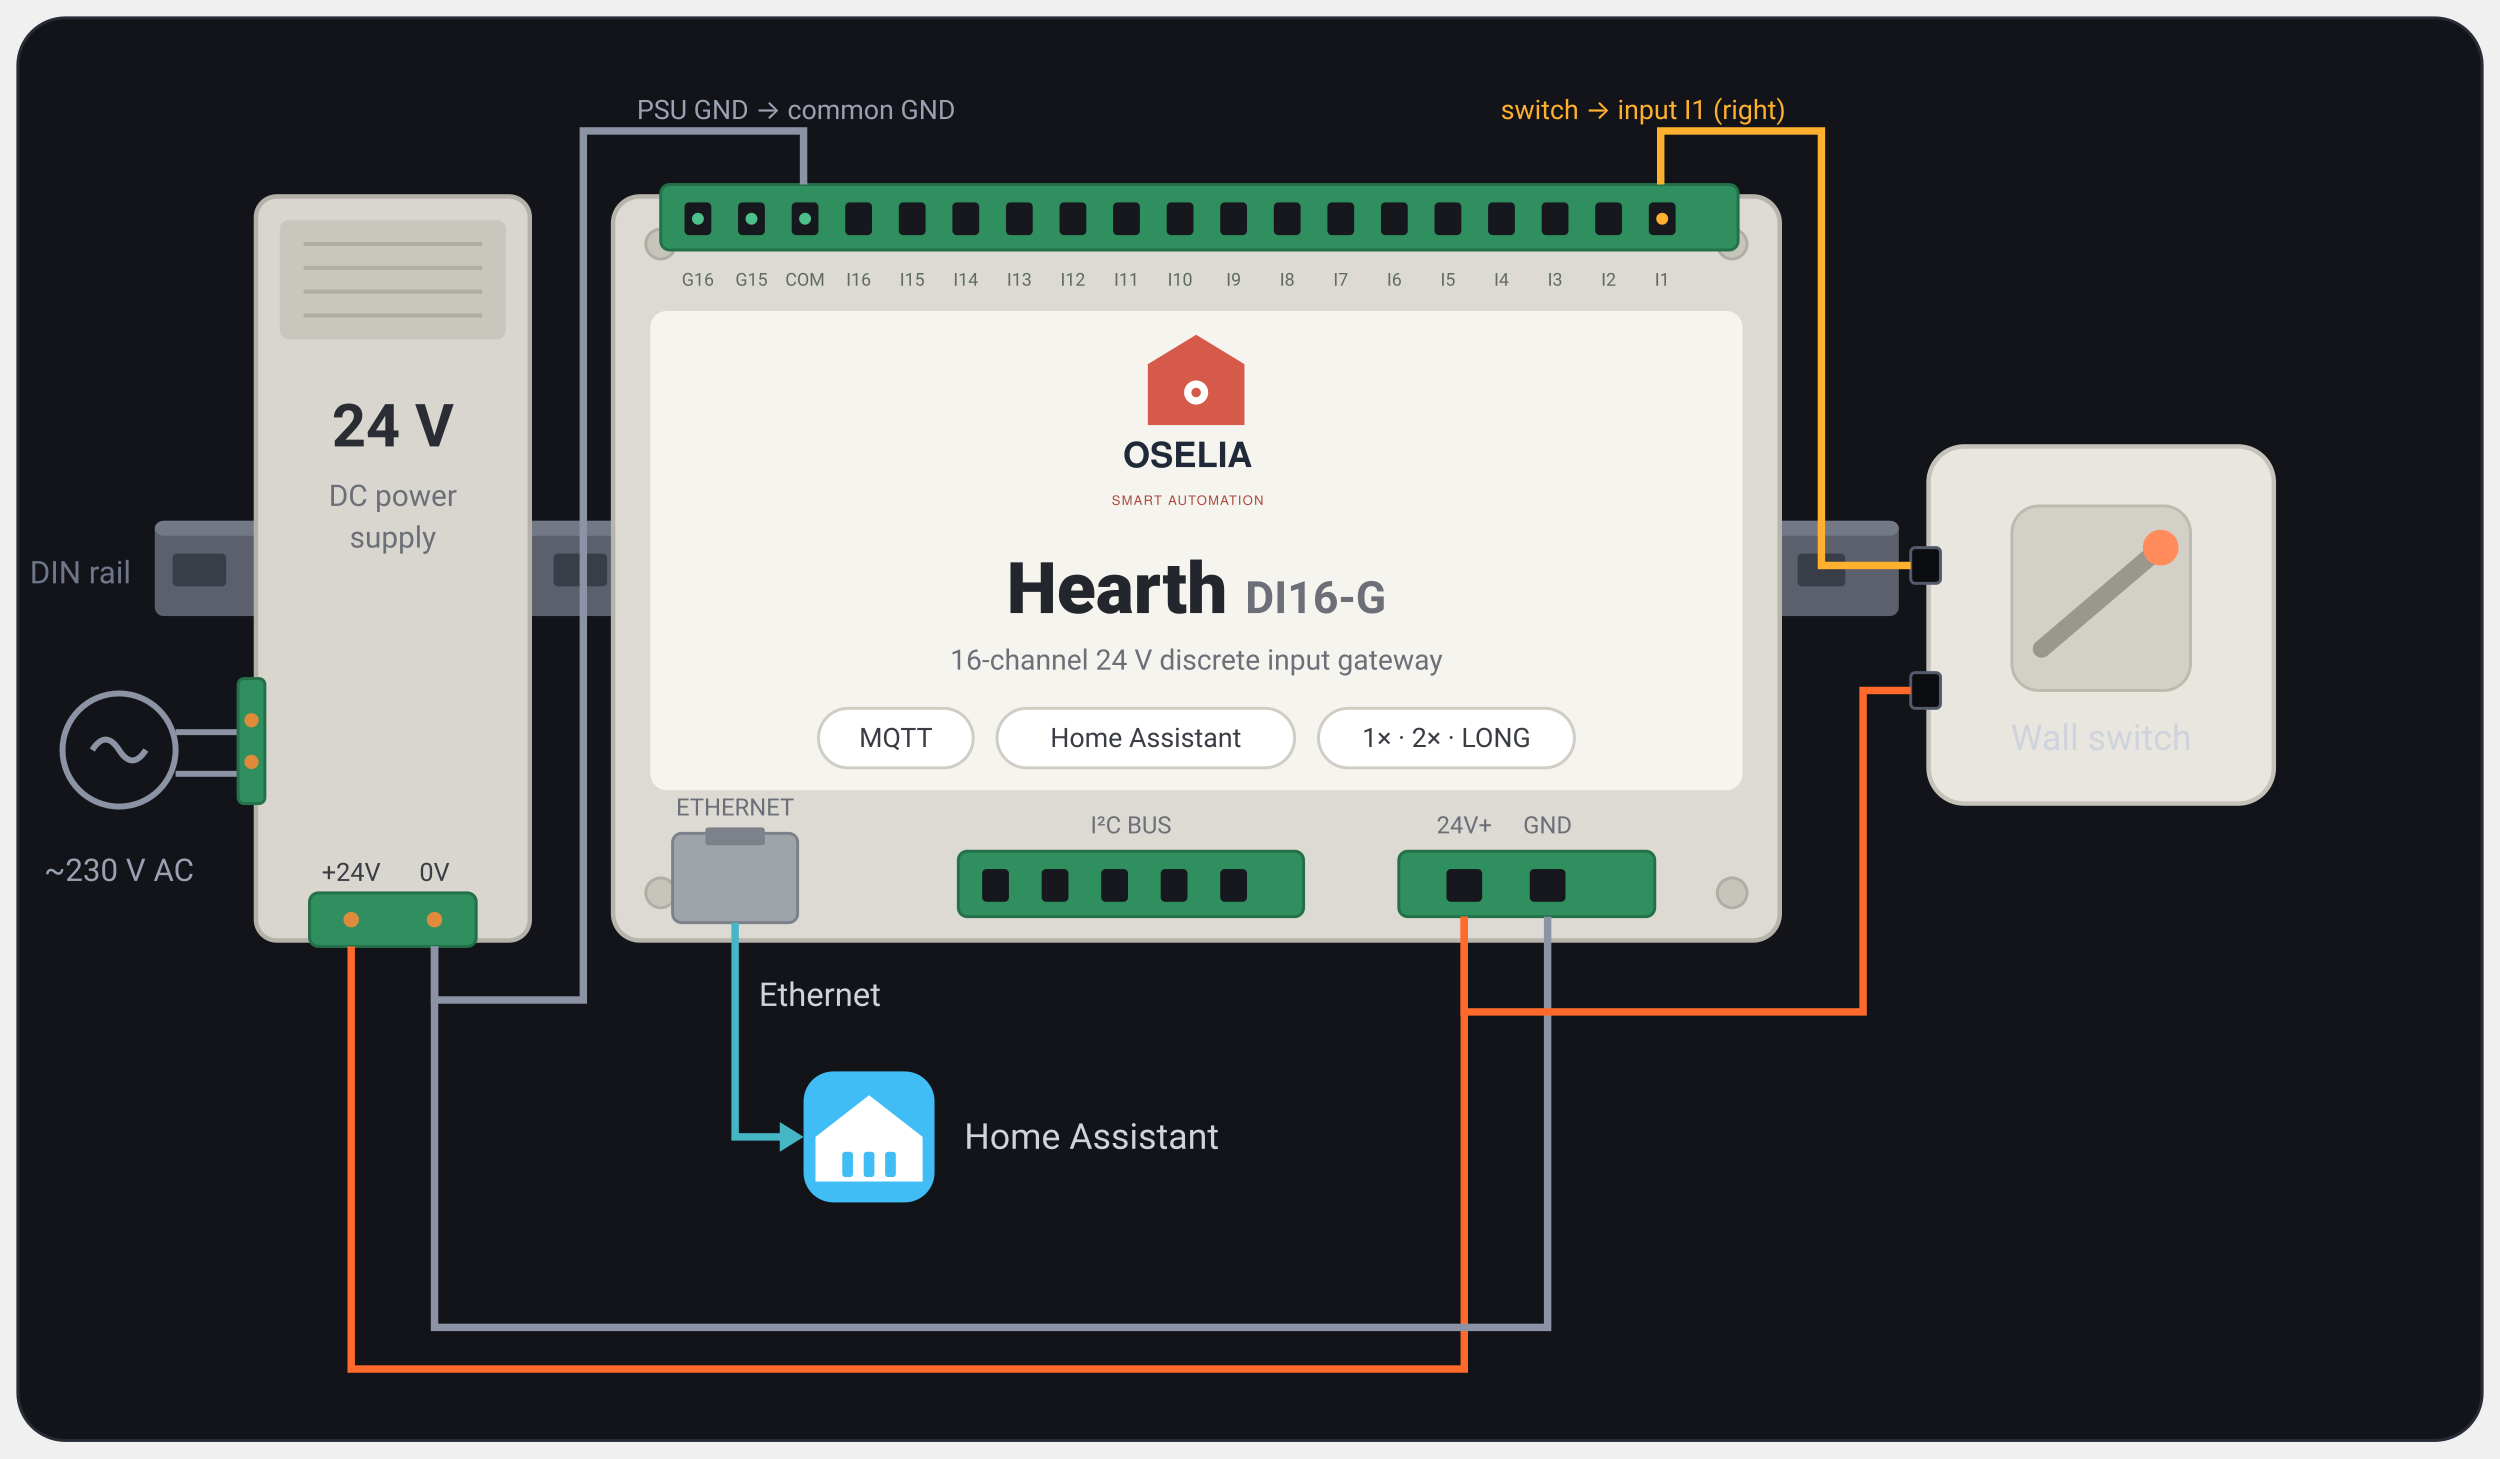
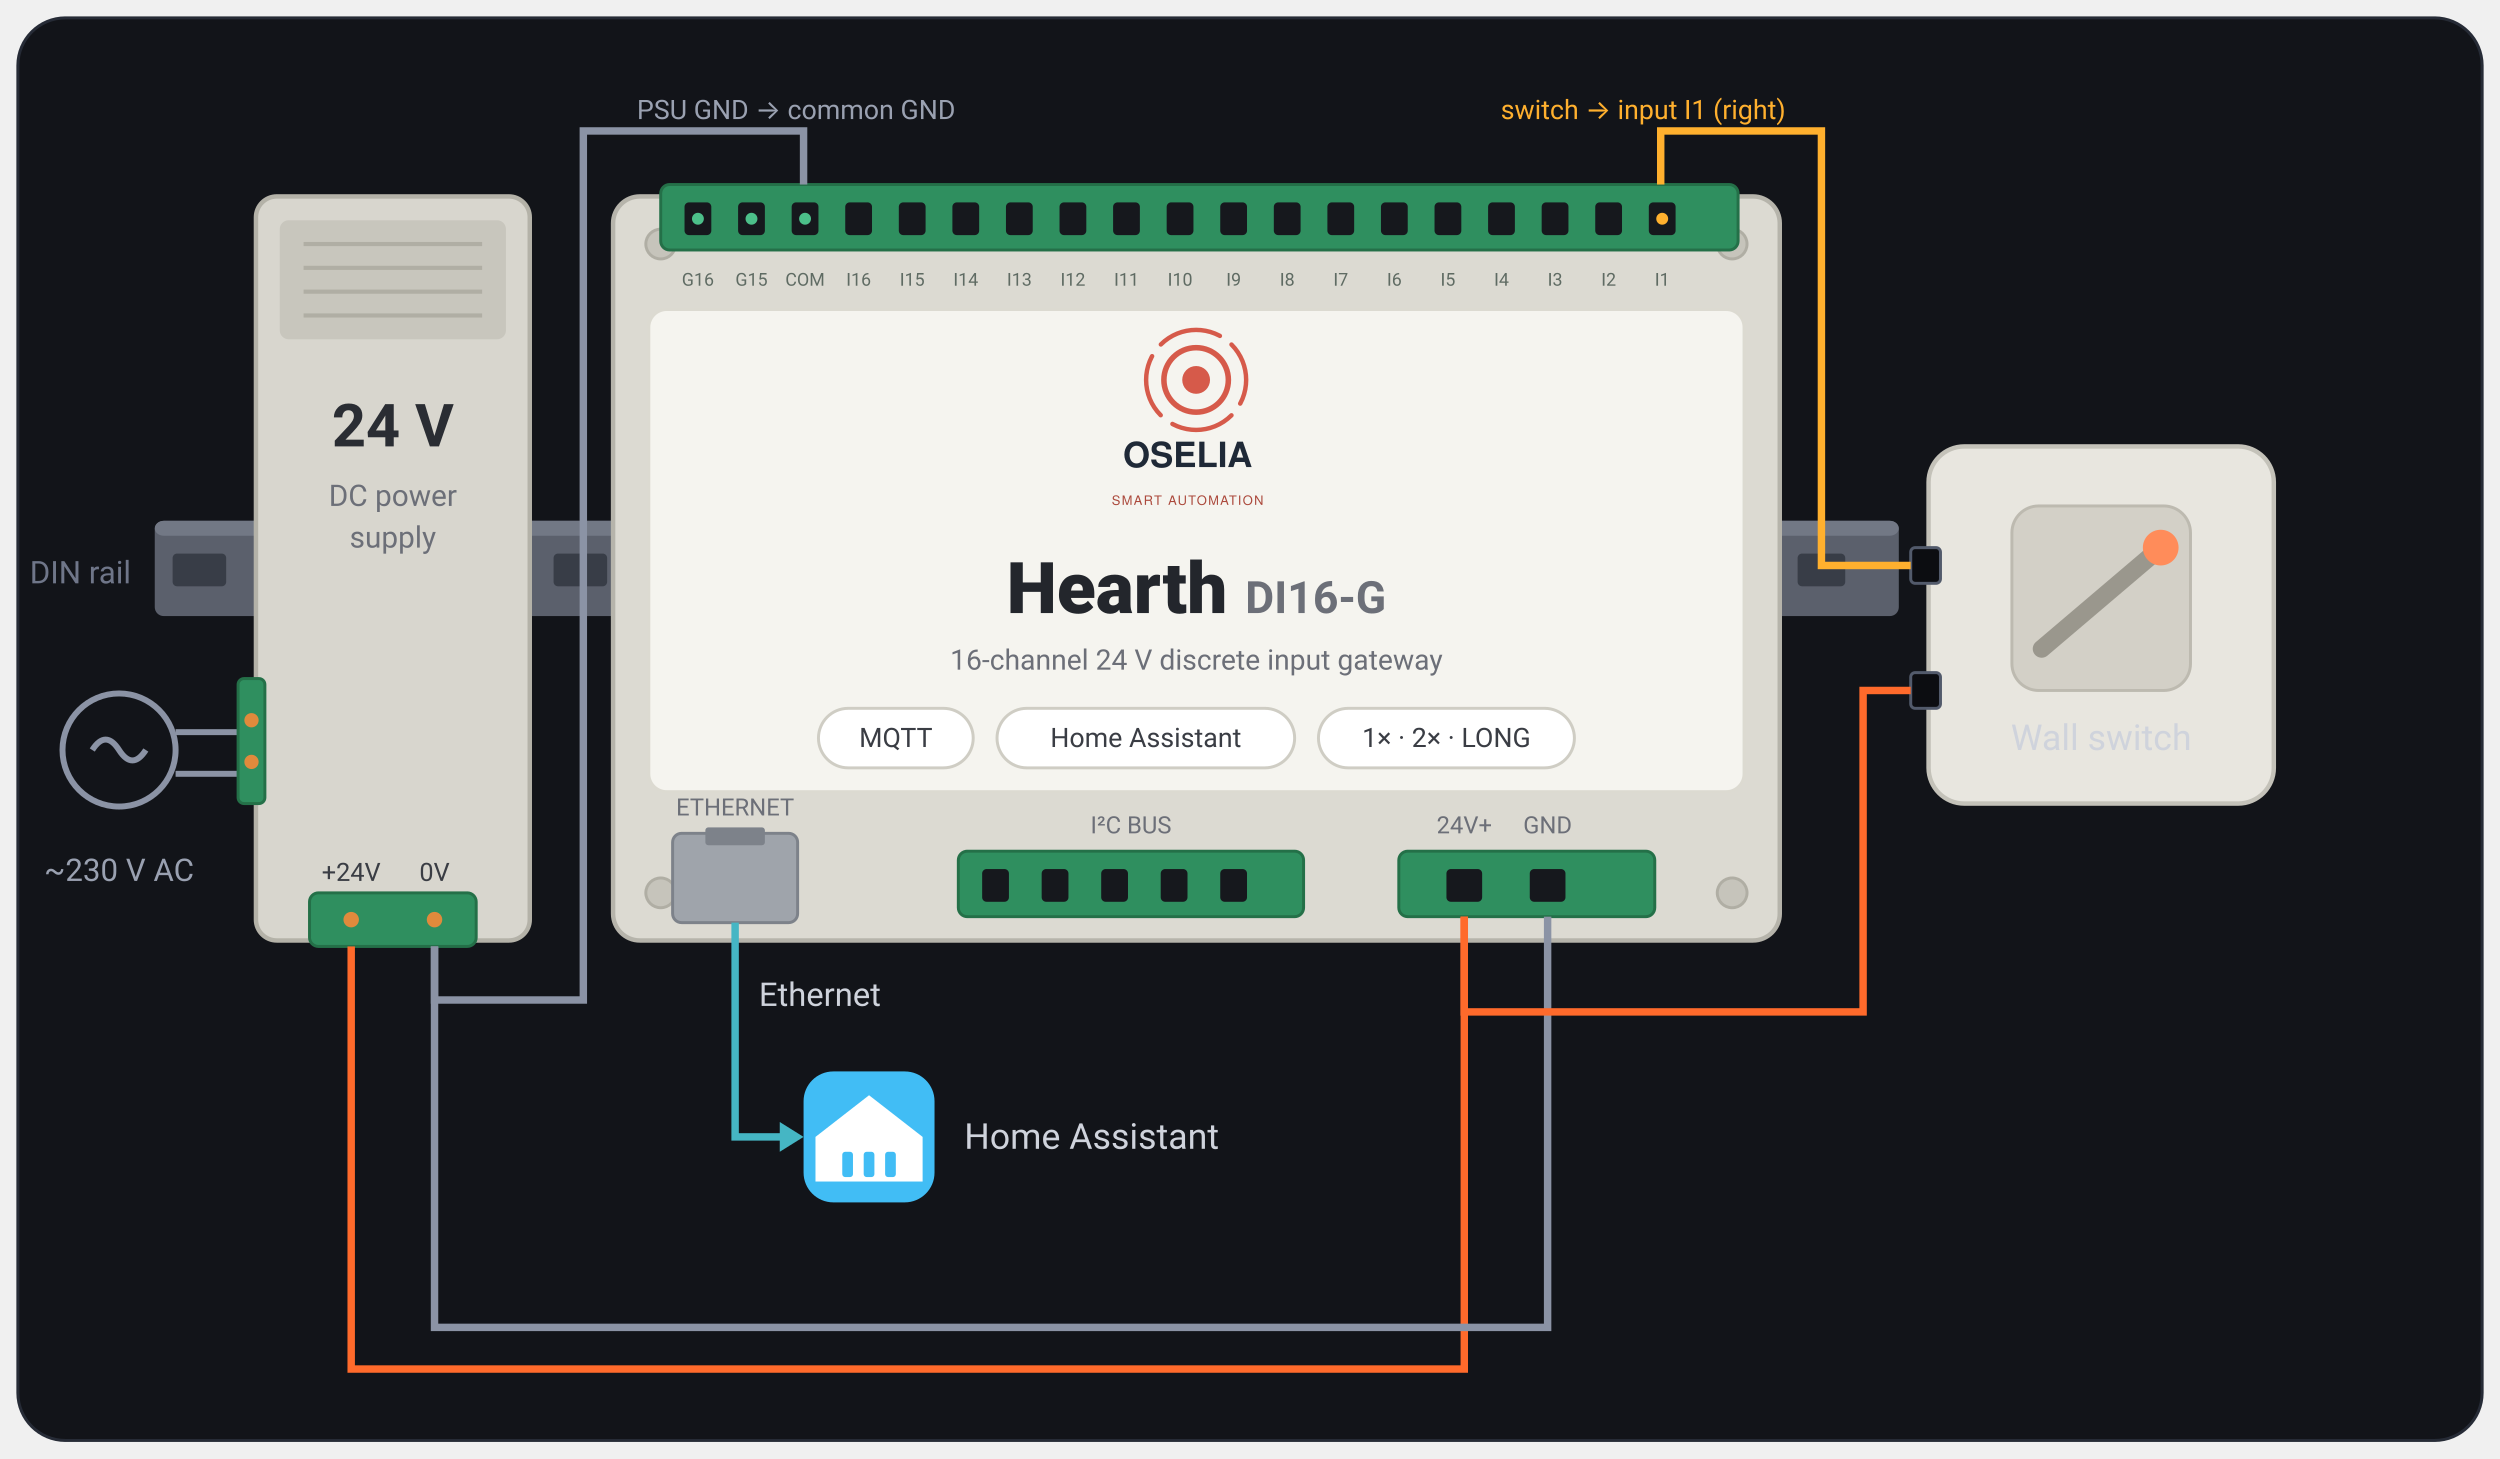
<svg xmlns="http://www.w3.org/2000/svg" viewBox="0 0 840 490" role="img" aria-label="A 24 V power supply, the OSELIA Hearth DI16-G gateway and a wall switch on a DIN rail, wired to Home Assistant" font-family="ui-sans-serif, system-ui, -apple-system, Segoe UI, Roboto, sans-serif">
  <rect x="6" y="6" width="828" height="478" rx="16" fill="#121419" stroke="#262b36" />
  <g>
    <rect x="52" y="175" width="586" height="32" rx="3" fill="#5b606c" />
    <rect x="52" y="175" width="586" height="5" rx="3" fill="#727885" />
    <g fill="#383d47">
      <rect x="58" y="186" width="18" height="11" rx="1.5" />
      <rect x="186" y="186" width="18" height="11" rx="1.5" />
      <rect x="604" y="186" width="16" height="11" rx="1.5" />
    </g>
    <text x="10" y="196" font-size="10.5" fill="#6f7689">DIN rail</text>
  </g>
  <g>
    <circle cx="40" cy="252" r="19" fill="none" stroke="#8b93a5" stroke-width="2" />
    <path d="M31 252 q4.5 -7 9 0 t9 0" fill="none" stroke="#8b93a5" stroke-width="2" />
    <text x="40" y="296" font-size="10.5" fill="#9aa1b1" text-anchor="middle">~230 V AC</text>
    <path d="M59 246 H82" stroke="#8b93a5" stroke-width="2" />
    <path d="M59 260 H82" stroke="#8b93a5" stroke-width="2" />
  </g>
  <g>
    <rect x="86" y="66" width="92" height="250" rx="7" fill="#d8d6ce" stroke="#b4b2a8" stroke-width="1.5" />
    <rect x="94" y="74" width="76" height="40" rx="3" fill="#c8c6bd" />
    <g stroke="#b0aea4" stroke-width="1.4">
      <path d="M102 82 H162" />
      <path d="M102 90 H162" />
      <path d="M102 98 H162" />
      <path d="M102 106 H162" />
    </g>
    <text x="132" y="150" font-size="20" font-weight="700" fill="#2a2d33" text-anchor="middle">24 V</text>
    <text x="132" y="170" font-size="10" fill="#6c6f78" text-anchor="middle">DC power</text>
    <text x="132" y="184" font-size="10" fill="#6c6f78" text-anchor="middle">supply</text>
    <rect x="80" y="228" width="9" height="42" rx="2" fill="#2f8f5f" stroke="#247048" />
    <circle cx="84.5" cy="242" r="2.4" fill="#e08a3c" />
    <circle cx="84.5" cy="256" r="2.4" fill="#e08a3c" />
    <rect x="104" y="300" width="56" height="18" rx="3" fill="#2f8f5f" stroke="#247048" />
    <circle cx="118" cy="309" r="2.6" fill="#e08a3c" />
    <circle cx="146" cy="309" r="2.6" fill="#e08a3c" />
    <text x="118" y="296" font-size="8.5" fill="#3a3d44" text-anchor="middle">+24V</text>
    <text x="146" y="296" font-size="8.5" fill="#3a3d44" text-anchor="middle">0V</text>
  </g>
  <g>
    <rect x="206" y="66" width="392" height="250" rx="9" fill="#dcdad2" stroke="#b6b4ab" stroke-width="1.5" />
    <g fill="#c6c4bb" stroke="#b0aea4">
      <circle cx="222" cy="82" r="5" />
      <circle cx="582" cy="82" r="5" />
      <circle cx="222" cy="300" r="5" />
      <circle cx="582" cy="300" r="5" />
    </g>
    <rect x="222" y="62" width="362" height="22" rx="3" fill="#2f8f5f" stroke="#247048" />
    <g fill="#16181d">
      <rect x="230" y="68" width="9" height="11" rx="1.5" />
      <rect x="248" y="68" width="9" height="11" rx="1.5" />
      <rect x="266" y="68" width="9" height="11" rx="1.5" />
      <rect x="284" y="68" width="9" height="11" rx="1.5" />
      <rect x="302" y="68" width="9" height="11" rx="1.5" />
      <rect x="320" y="68" width="9" height="11" rx="1.5" />
      <rect x="338" y="68" width="9" height="11" rx="1.5" />
      <rect x="356" y="68" width="9" height="11" rx="1.5" />
      <rect x="374" y="68" width="9" height="11" rx="1.5" />
      <rect x="392" y="68" width="9" height="11" rx="1.5" />
      <rect x="410" y="68" width="9" height="11" rx="1.5" />
      <rect x="428" y="68" width="9" height="11" rx="1.5" />
      <rect x="446" y="68" width="9" height="11" rx="1.5" />
      <rect x="464" y="68" width="9" height="11" rx="1.5" />
      <rect x="482" y="68" width="9" height="11" rx="1.5" />
      <rect x="500" y="68" width="9" height="11" rx="1.5" />
      <rect x="518" y="68" width="9" height="11" rx="1.5" />
      <rect x="536" y="68" width="9" height="11" rx="1.5" />
      <rect x="554" y="68" width="9" height="11" rx="1.5" />
    </g>
    <g fill="#4cc08a">
      <circle cx="234.5" cy="73.5" r="2" />
      <circle cx="252.5" cy="73.5" r="2" />
      <circle cx="270.5" cy="73.5" r="2" />
    </g>
    <circle cx="558.5" cy="73.5" r="2" fill="#ffb02e" />
    <g font-size="6" fill="#5f6b63" text-anchor="middle">
      <text x="234.5" y="96">G16</text>
      <text x="252.5" y="96">G15</text>
      <text x="270.5" y="96">COM</text>
      <text x="288.5" y="96">I16</text>
      <text x="306.5" y="96">I15</text>
      <text x="324.5" y="96">I14</text>
      <text x="342.5" y="96">I13</text>
      <text x="360.5" y="96">I12</text>
      <text x="378.5" y="96">I11</text>
      <text x="396.5" y="96">I10</text>
      <text x="414.5" y="96">I9</text>
      <text x="432.5" y="96">I8</text>
      <text x="450.5" y="96">I7</text>
      <text x="468.5" y="96">I6</text>
      <text x="486.5" y="96">I5</text>
      <text x="504.5" y="96">I4</text>
      <text x="522.5" y="96">I3</text>
      <text x="540.5" y="96">I2</text>
      <text x="558.5" y="96">I1</text>
    </g>
    <rect x="218" y="104" width="368" height="162" rx="6" fill="#f5f4ef" stroke="#dcdad1" />
    <svg x="342" y="110" width="120" height="61" viewBox="0 53 92 49" preserveAspectRatio="xMidYMid meet">
      <g transform="matrix(1 0 0 -1 0 172.91)">
-         <path d="M32.88,93.54 L58.96,93.54 L58.96,109.98 L45.92,117.92 L32.88,109.98 Z " fill="#d65a4a" />
-         <circle cx="45.92" cy="102.33" r="3.26" fill="#ffffff" />
-         <circle cx="45.92" cy="102.33" r="1.28" fill="#d65a4a" />
+         <g transform="translate(45.92,105.73) scale(0.3,-0.3)">
+           <circle r="45" fill="none" stroke="#d65a4a" stroke-width="4" stroke-dasharray="57.5 13.2" stroke-linecap="round" transform="rotate(-45)" />
+           <circle r="29" fill="none" stroke="#d65a4a" stroke-width="5" />
+           <circle r="12.5" fill="#d65a4a" />
+         </g>
        <text transform="translate(26.17,82.20) scale(1,-1)" font-family="Helvetica, Arial, sans-serif" font-weight="bold" font-size="9.40" fill="#1f2937">OSELIA</text>
        <text transform="translate(23.14,72.00) scale(1,-1)" font-family="Helvetica, Arial, sans-serif" font-weight="normal" font-size="3.50" letter-spacing="0.35" fill="#ab483b">SMART AUTOMATION</text>
      </g>
    </svg>
    <text x="402" y="206" font-size="24" font-weight="800" fill="#23262c" text-anchor="middle">Hearth <tspan font-size="15" font-weight="600" fill="#6c6f78">DI16-G</tspan>
    </text>
    <text x="402" y="225" font-size="9.5" fill="#6c6f78" text-anchor="middle">16-channel 24 V discrete input gateway</text>
    <g font-size="9" fill="#3a3d44" text-anchor="middle">
      <rect x="275" y="238" width="52" height="20" rx="10" fill="#fff" stroke="#cfcdc4" />
      <text x="301" y="251">MQTT</text>
      <rect x="335" y="238" width="100" height="20" rx="10" fill="#fff" stroke="#cfcdc4" />
      <text x="385" y="251">Home Assistant</text>
      <rect x="443" y="238" width="86" height="20" rx="10" fill="#fff" stroke="#cfcdc4" />
      <text x="486" y="251">1× · 2× · LONG</text>
    </g>
    <rect x="226" y="280" width="42" height="30" rx="3" fill="#9fa4ab" stroke="#7d828a" />
    <rect x="237" y="278" width="20" height="6" rx="1" fill="#7d828a" />
    <text x="247" y="274" font-size="8" fill="#6c6f78" text-anchor="middle">ETHERNET</text>
    <rect x="322" y="286" width="116" height="22" rx="3" fill="#2f8f5f" stroke="#247048" />
    <g fill="#16181d">
      <rect x="330" y="292" width="9" height="11" rx="1.5" />
      <rect x="350" y="292" width="9" height="11" rx="1.5" />
      <rect x="370" y="292" width="9" height="11" rx="1.5" />
      <rect x="390" y="292" width="9" height="11" rx="1.5" />
      <rect x="410" y="292" width="9" height="11" rx="1.5" />
    </g>
    <text x="380" y="280" font-size="8" fill="#6c6f78" text-anchor="middle">I²C BUS</text>
    <rect x="470" y="286" width="86" height="22" rx="3" fill="#2f8f5f" stroke="#247048" />
    <g fill="#16181d">
      <rect x="486" y="292" width="12" height="11" rx="1.5" />
      <rect x="514" y="292" width="12" height="11" rx="1.5" />
    </g>
    <text x="492" y="280" font-size="8" fill="#6c6f78" text-anchor="middle">24V+</text>
    <text x="520" y="280" font-size="8" fill="#6c6f78" text-anchor="middle">GND</text>
  </g>
  <g>
    <rect x="648" y="150" width="116" height="120" rx="12" fill="#e8e6df" stroke="#c4c2b9" stroke-width="1.5" />
    <rect x="676" y="170" width="60" height="62" rx="9" fill="#d3d0c7" stroke="#bdbab0" />
    <path d="M686 218 L726 184" stroke="#9a978d" stroke-width="6" stroke-linecap="round" />
    <circle cx="726" cy="184" r="6" fill="#ff8c5a" />
    <text x="706" y="252" font-size="12" fill="#cfd3dc" text-anchor="middle">Wall switch</text>
    <rect x="642" y="184" width="10" height="12" rx="1.5" fill="#0c0d11" stroke="#525a6b" />
    <rect x="642" y="226" width="10" height="12" rx="1.5" fill="#0c0d11" stroke="#525a6b" />
  </g>
  <g>
    <rect x="270" y="360" width="44" height="44" rx="10" fill="#41bdf5" />
    <path d="M292 368 L310 382 L310 397 L274 397 L274 382 Z" fill="#fff" />
    <g fill="#41bdf5">
      <rect x="283" y="387" width="3.6" height="8.5" rx="1" />
      <rect x="290.2" y="387" width="3.6" height="8.5" rx="1" />
      <rect x="297.4" y="387" width="3.6" height="8.5" rx="1" />
    </g>
    <text x="324" y="386" font-size="12" fill="#cfd3dc">Home Assistant</text>
  </g>
  <path d="M118 318 V460 H492 V308" fill="none" stroke="#ff6a2b" stroke-width="2.5" />
  <path d="M146 318 V446 H520 V308" fill="none" stroke="#8b93a5" stroke-width="2.5" />
  <path d="M492 308 V340 H626 V232 H642" fill="none" stroke="#ff6a2b" stroke-width="2.5" />
  <path d="M642 190 H612 V44 H558 V62" fill="none" stroke="#ffb02e" stroke-width="2.5" />
  <text x="600" y="40" font-size="9" fill="#ffb02e" text-anchor="end">switch → input I1 (right)</text>
  <path d="M146 318 V336 H196 V44 H270 V62" fill="none" stroke="#8b93a5" stroke-width="2.5" />
  <text x="214" y="40" font-size="9" fill="#9aa1b1" text-anchor="start">PSU GND → common GND</text>
  <path d="M247 310 V382 H266" fill="none" stroke="#45b6c4" stroke-width="2.5" />
  <path d="M262 377 l8 5 l-8 5 z" fill="#45b6c4" />
  <text x="255" y="338" font-size="11" fill="#cfd3dc">Ethernet</text>
</svg>
